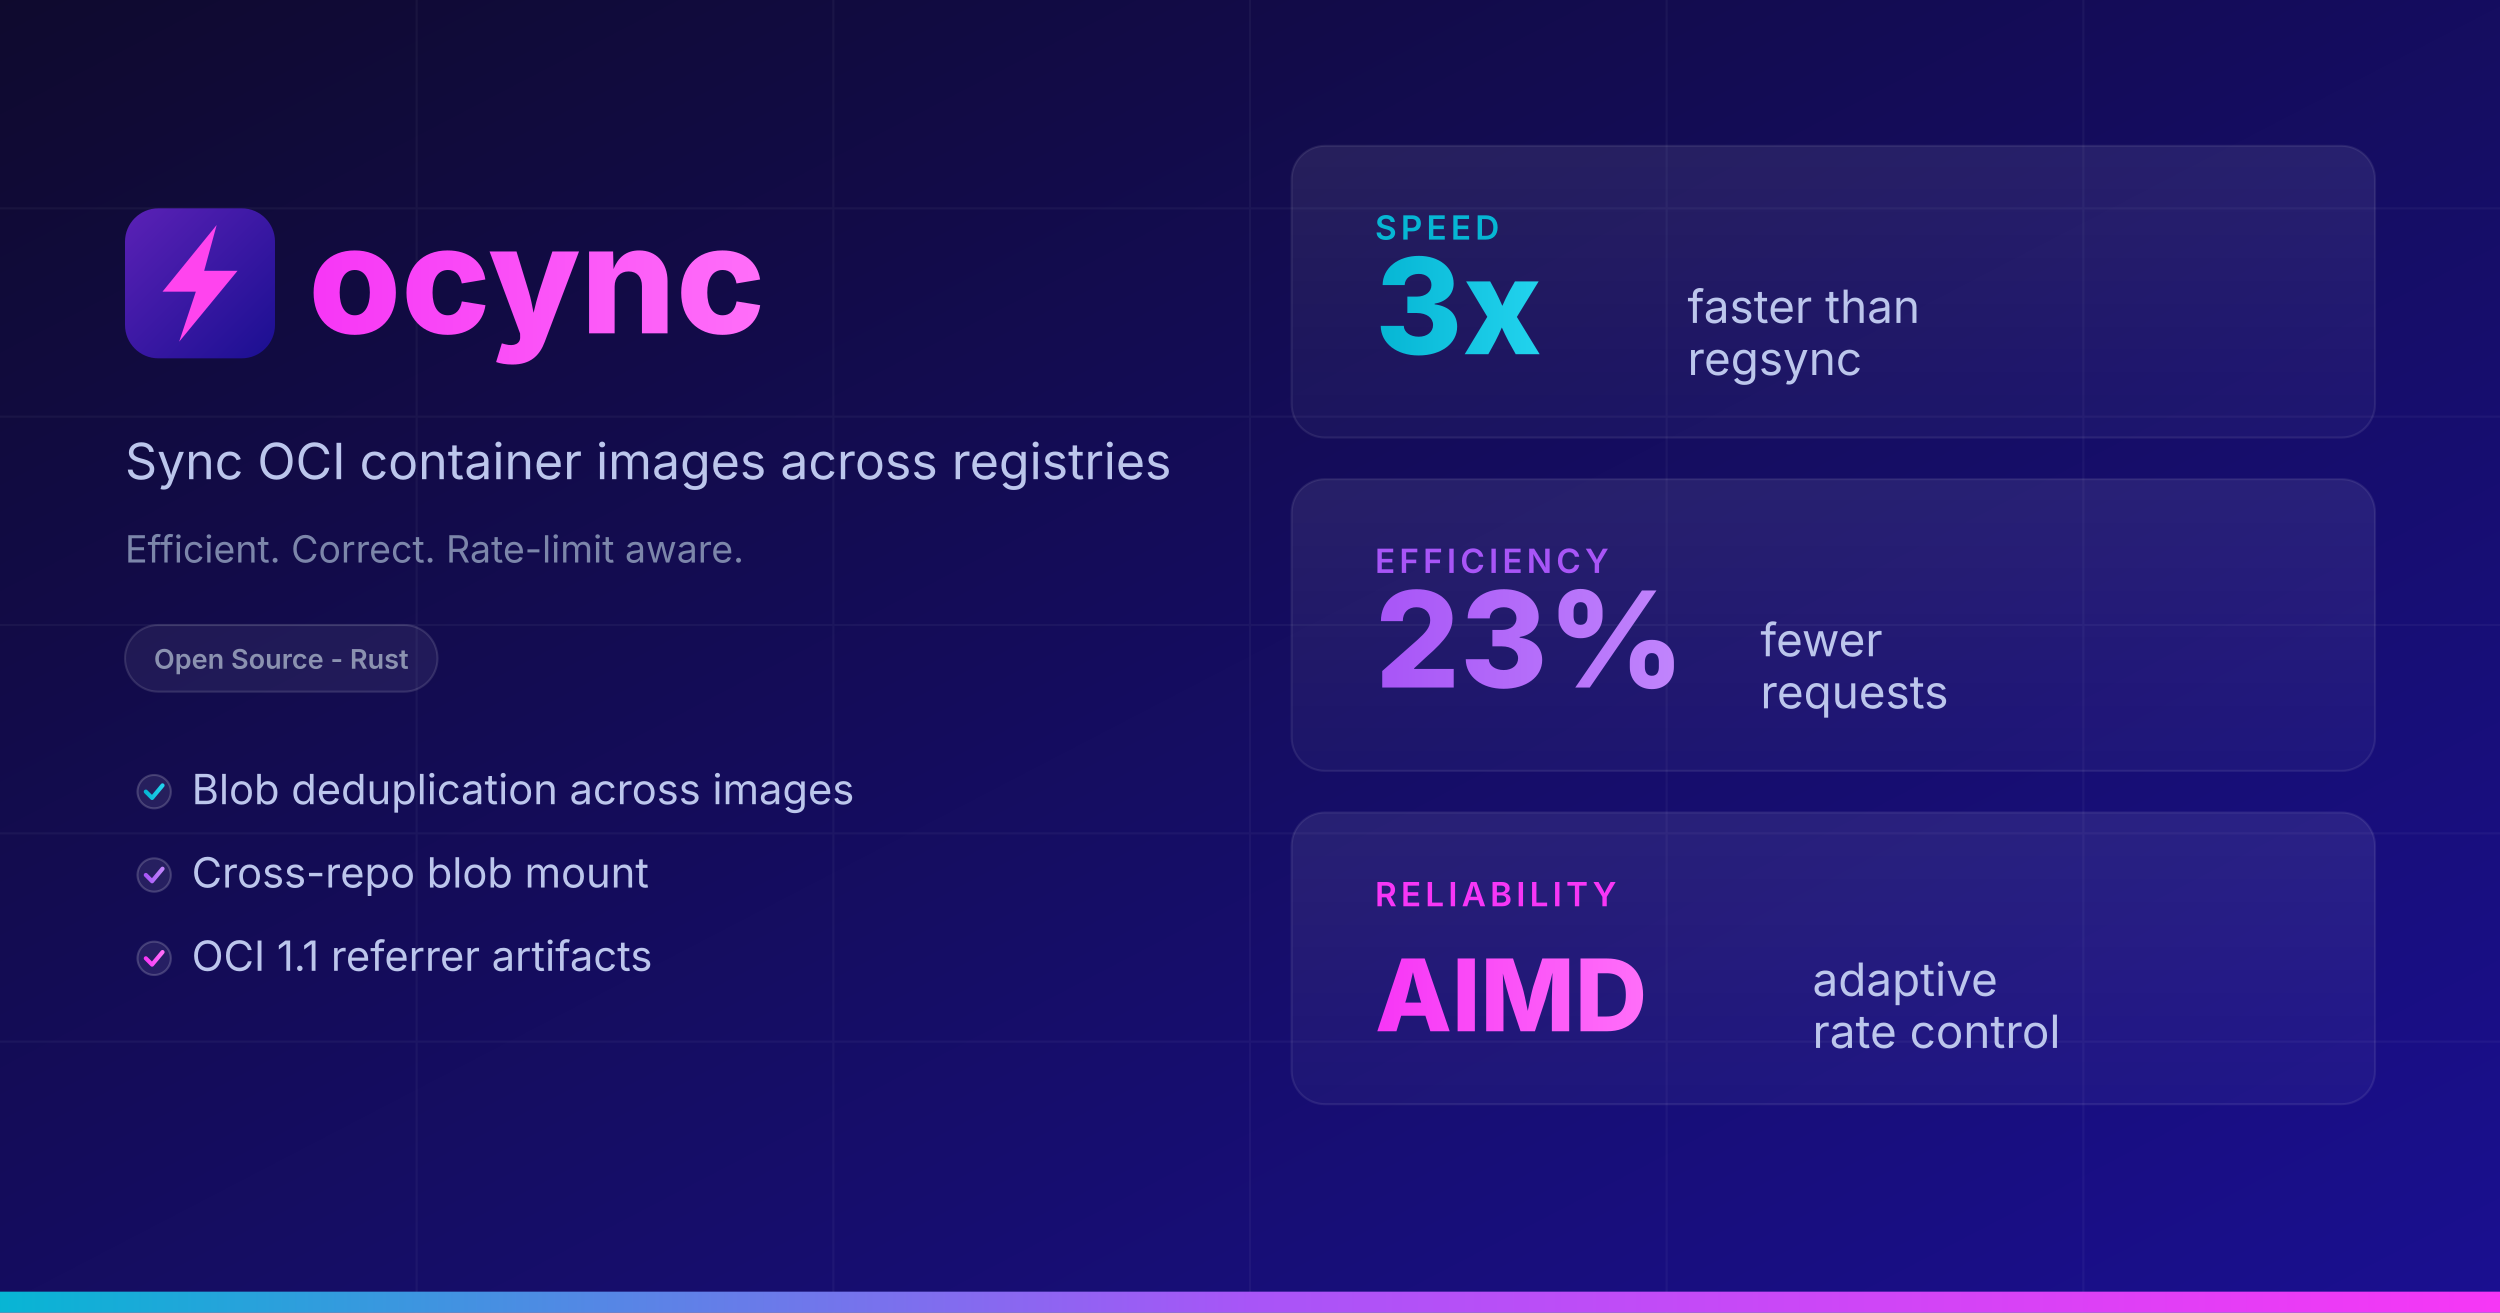
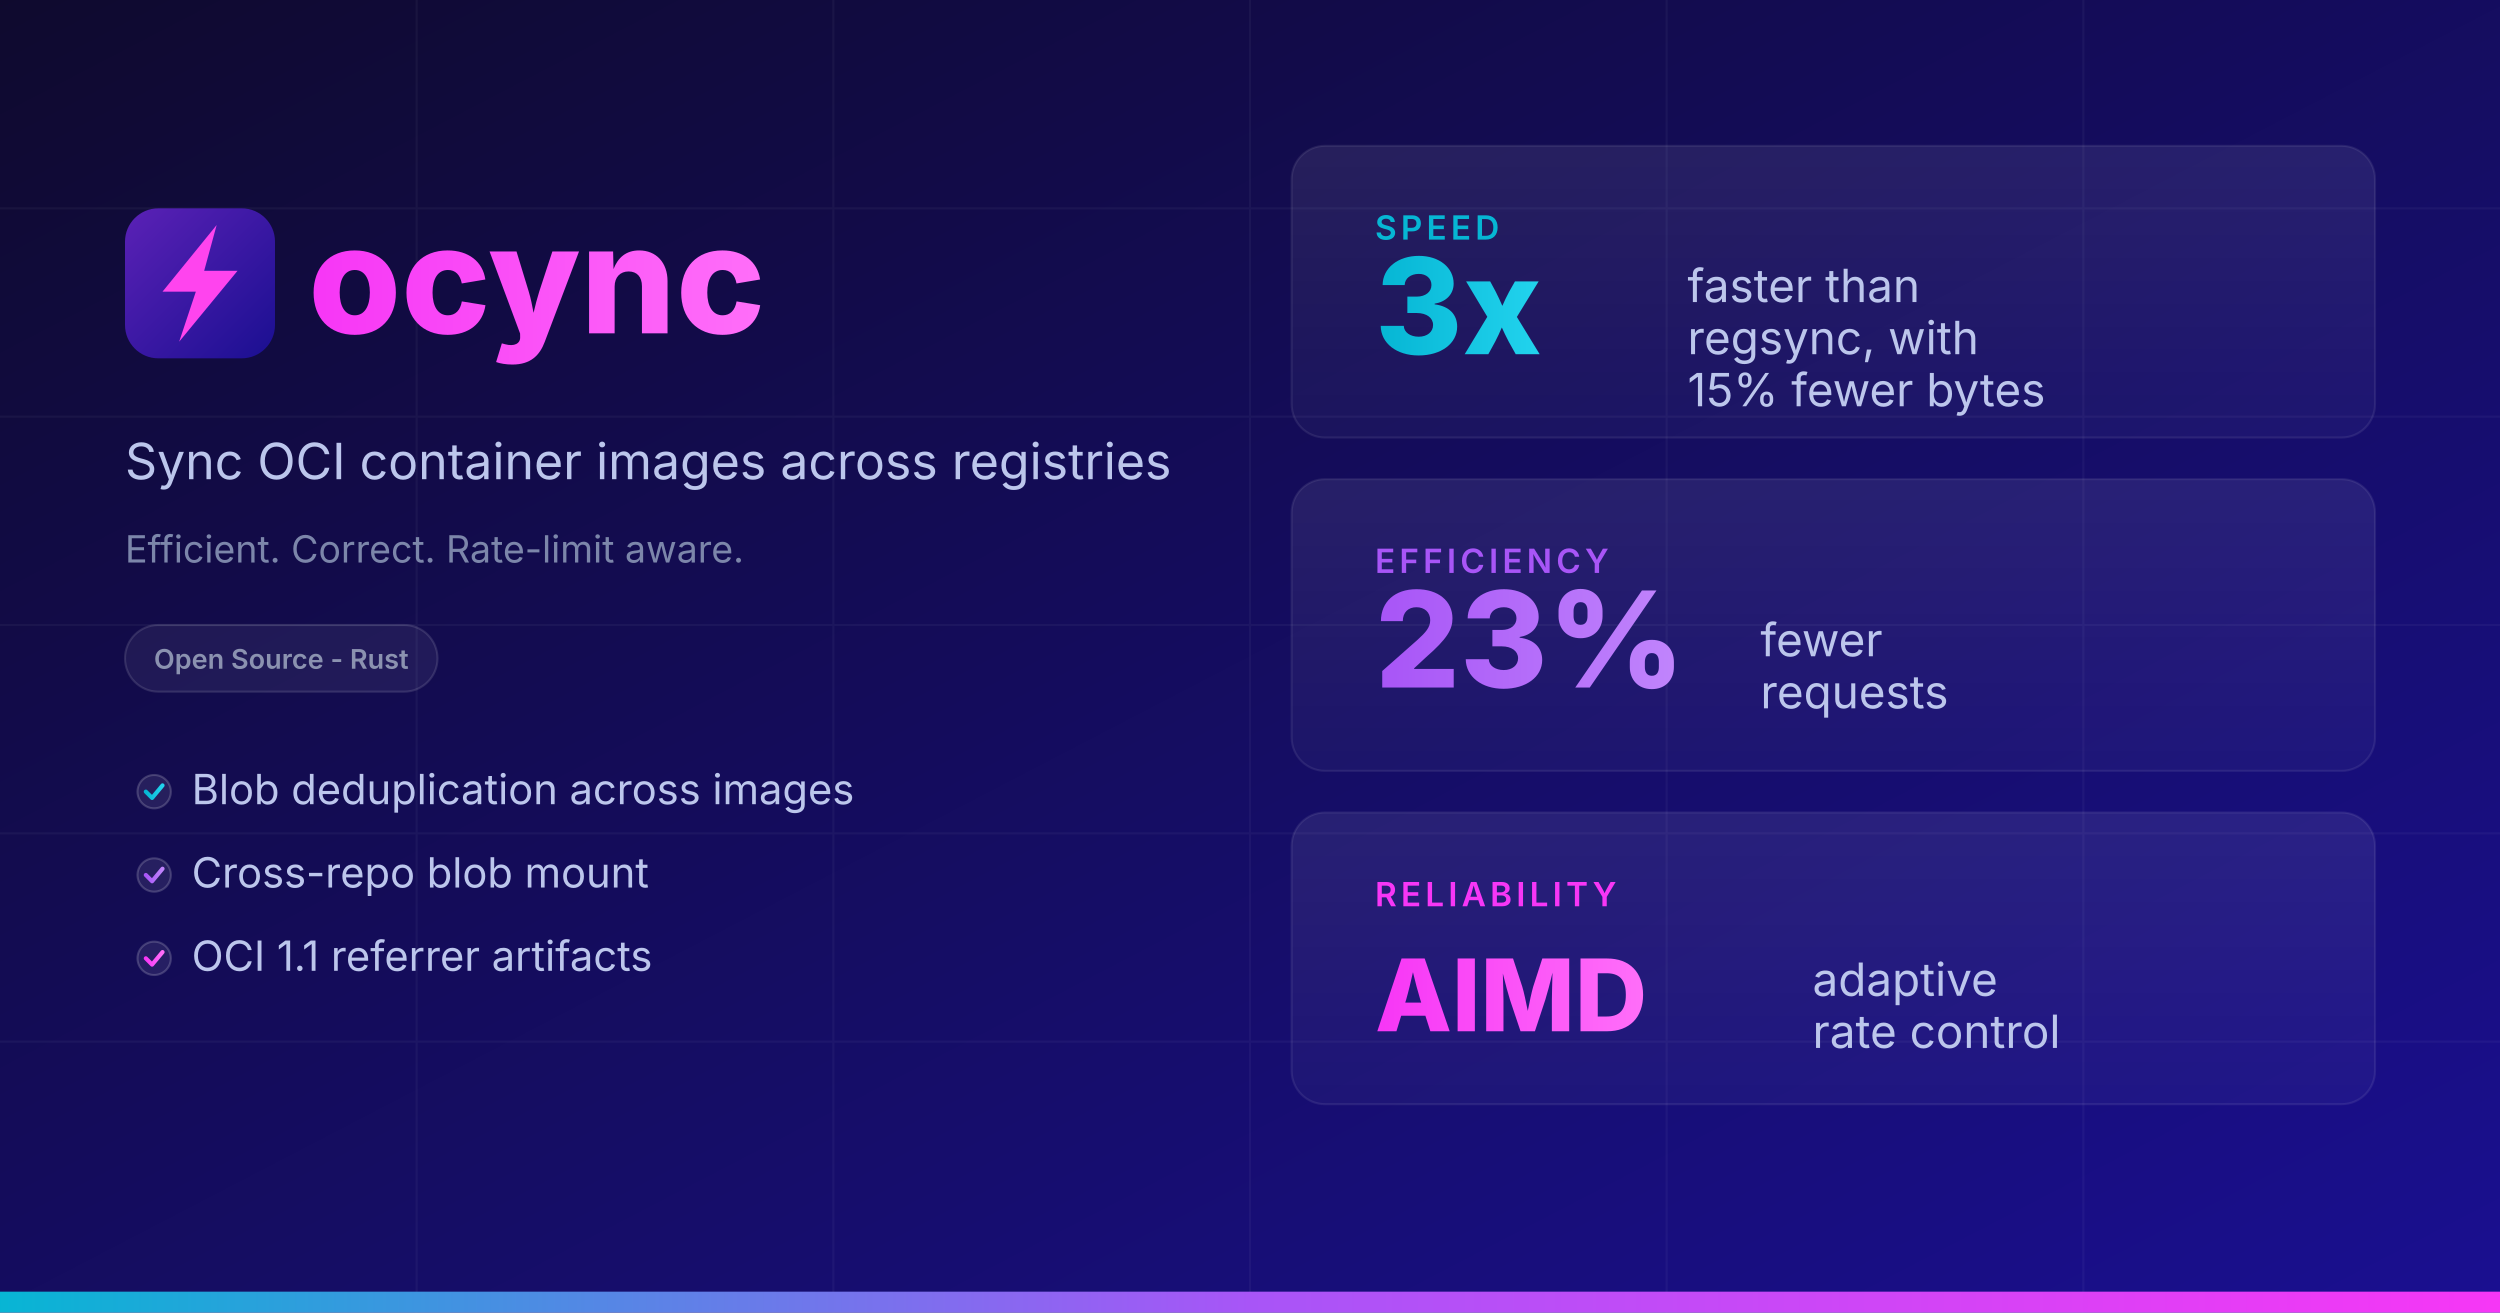
<svg xmlns="http://www.w3.org/2000/svg" width="1200" height="630">
  <defs>
    <linearGradient id="bg" x1="0" y1="0" x2="1" y2="1">
      <stop offset="0%" stop-color="#0f0a2e" />
      <stop offset="100%" stop-color="#1a0f91" />
    </linearGradient>
    <linearGradient id="logobg" x1="0" y1="0" x2="1" y2="1">
      <stop offset="0%" stop-color="#5b21b6" />
      <stop offset="100%" stop-color="#1a0f91" />
    </linearGradient>
    <linearGradient id="accent" x1="0" y1="0" x2="1" y2="0">
      <stop offset="0%" stop-color="#06b6d4" />
      <stop offset="50%" stop-color="#a855f7" />
      <stop offset="100%" stop-color="#F736F6" />
    </linearGradient>
    <linearGradient id="stat-bg" x1="0" y1="0" x2="0" y2="1">
      <stop offset="0%" stop-color="#ffffff" stop-opacity="0.08" />
      <stop offset="100%" stop-color="#ffffff" stop-opacity="0.03" />
    </linearGradient>
    <linearGradient id="pink-grad" x1="0" y1="0" x2="1" y2="0">
      <stop offset="0%" stop-color="#F736F6" />
      <stop offset="100%" stop-color="#ff6ef9" />
    </linearGradient>
    <linearGradient id="cyan-grad" x1="0" y1="0" x2="1" y2="0">
      <stop offset="0%" stop-color="#06b6d4" />
      <stop offset="100%" stop-color="#22d3ee" />
    </linearGradient>
    <linearGradient id="purple-grad" x1="0" y1="0" x2="1" y2="0">
      <stop offset="0%" stop-color="#a855f7" />
      <stop offset="100%" stop-color="#c084fc" />
    </linearGradient>
  </defs>
  <rect width="1200" height="630" fill="url(#bg)" />
  <g opacity="0.04" stroke="#ffffff" stroke-width="1">
    <line x1="0" y1="100" x2="1200" y2="100" />
    <line x1="0" y1="200" x2="1200" y2="200" />
    <line x1="0" y1="300" x2="1200" y2="300" />
    <line x1="0" y1="400" x2="1200" y2="400" />
    <line x1="0" y1="500" x2="1200" y2="500" />
    <line x1="200" y1="0" x2="200" y2="630" />
    <line x1="400" y1="0" x2="400" y2="630" />
    <line x1="600" y1="0" x2="600" y2="630" />
    <line x1="800" y1="0" x2="800" y2="630" />
    <line x1="1000" y1="0" x2="1000" y2="630" />
  </g>
  <rect x="60" y="100" width="72" height="72" rx="16" fill="url(#logobg)" />
  <path d="M104 108L78 140h16L86 164L114 130h-16L104 108z" fill="#ff44ee" />
  <text x="148" y="160" font-family="system-ui, -apple-system, 'Segoe UI', sans-serif" font-size="72" font-weight="800" fill="url(#pink-grad)">ocync</text>
  <text x="60" y="230" font-family="system-ui, -apple-system, 'Segoe UI', sans-serif" font-size="24" fill="#bcc6ec">Sync OCI container images across registries</text>
  <text x="60" y="270" font-family="system-ui, -apple-system, 'Segoe UI', sans-serif" font-size="18" fill="#7c86aa">Efficient. Correct. Rate-limit aware.</text>
  <rect x="60" y="300" width="150" height="32" rx="16" fill="#ffffff" fill-opacity="0.06" stroke="#ffffff" stroke-opacity="0.12" stroke-width="1" />
  <text x="135" y="321" text-anchor="middle" font-family="system-ui, -apple-system, 'Segoe UI', sans-serif" font-size="13" font-weight="600" fill="#8b92b0">Open Source - Rust</text>
  <circle cx="74" cy="380" r="8" fill="#ffffff" fill-opacity="0.08" stroke="#ffffff" stroke-opacity="0.18" />
  <path d="M70 380 L73 383 L78 377" stroke="url(#cyan-grad)" stroke-width="2" stroke-linecap="round" stroke-linejoin="round" fill="none" />
  <text x="92" y="386" font-family="system-ui, -apple-system, 'Segoe UI', sans-serif" font-size="20" fill="#bcc6ec">Blob deduplication across images</text>
  <circle cx="74" cy="420" r="8" fill="#ffffff" fill-opacity="0.08" stroke="#ffffff" stroke-opacity="0.18" />
  <path d="M70 420 L73 423 L78 417" stroke="url(#purple-grad)" stroke-width="2" stroke-linecap="round" stroke-linejoin="round" fill="none" />
  <text x="92" y="426" font-family="system-ui, -apple-system, 'Segoe UI', sans-serif" font-size="20" fill="#bcc6ec">Cross-repo blob mount</text>
  <circle cx="74" cy="460" r="8" fill="#ffffff" fill-opacity="0.08" stroke="#ffffff" stroke-opacity="0.18" />
  <path d="M70 460 L73 463 L78 457" stroke="url(#pink-grad)" stroke-width="2" stroke-linecap="round" stroke-linejoin="round" fill="none" />
  <text x="92" y="466" font-family="system-ui, -apple-system, 'Segoe UI', sans-serif" font-size="20" fill="#bcc6ec">OCI 1.1 referrer artifacts</text>
  <rect x="620" y="70" width="520" height="140" rx="16" fill="url(#stat-bg)" stroke="#ffffff" stroke-opacity="0.08" stroke-width="1" />
  <text x="660" y="115" font-family="system-ui, -apple-system, 'Segoe UI', sans-serif" font-size="16" font-weight="600" fill="#06b6d4" letter-spacing="2">SPEED</text>
  <text x="660" y="170" font-family="system-ui, -apple-system, 'Segoe UI', sans-serif" font-size="64" font-weight="800" fill="url(#cyan-grad)">3x</text>
-   <text x="810" y="155" font-family="system-ui, -apple-system, 'Segoe UI', sans-serif" font-size="22" fill="#bcc6ec">faster than</text>
-   <text x="810" y="180" font-family="system-ui, -apple-system, 'Segoe UI', sans-serif" font-size="22" fill="#bcc6ec">regsync</text>
+   <text x="810" y="145" font-family="system-ui, -apple-system, 'Segoe UI', sans-serif" font-size="22" fill="#bcc6ec">faster than</text>
+   <text x="810" y="170" font-family="system-ui, -apple-system, 'Segoe UI', sans-serif" font-size="22" fill="#bcc6ec">regsync, with</text>
+   <text x="810" y="195" font-family="system-ui, -apple-system, 'Segoe UI', sans-serif" font-size="22" fill="#bcc6ec">15% fewer bytes</text>
  <rect x="620" y="230" width="520" height="140" rx="16" fill="url(#stat-bg)" stroke="#ffffff" stroke-opacity="0.08" stroke-width="1" />
  <text x="660" y="275" font-family="system-ui, -apple-system, 'Segoe UI', sans-serif" font-size="16" font-weight="600" fill="#a855f7" letter-spacing="2">EFFICIENCY</text>
  <text x="660" y="330" font-family="system-ui, -apple-system, 'Segoe UI', sans-serif" font-size="64" font-weight="800" fill="url(#purple-grad)">23%</text>
  <text x="845" y="315" font-family="system-ui, -apple-system, 'Segoe UI', sans-serif" font-size="22" fill="#bcc6ec">fewer</text>
  <text x="845" y="340" font-family="system-ui, -apple-system, 'Segoe UI', sans-serif" font-size="22" fill="#bcc6ec">requests</text>
  <rect x="620" y="390" width="520" height="140" rx="16" fill="url(#stat-bg)" stroke="#ffffff" stroke-opacity="0.08" stroke-width="1" />
  <text x="660" y="435" font-family="system-ui, -apple-system, 'Segoe UI', sans-serif" font-size="16" font-weight="600" fill="#F736F6" letter-spacing="2">RELIABILITY</text>
  <text x="660" y="495" font-family="system-ui, -apple-system, 'Segoe UI', sans-serif" font-size="48" font-weight="800" fill="url(#pink-grad)">AIMD</text>
  <text x="870" y="478" font-family="system-ui, -apple-system, 'Segoe UI', sans-serif" font-size="22" fill="#bcc6ec">adaptive</text>
  <text x="870" y="503" font-family="system-ui, -apple-system, 'Segoe UI', sans-serif" font-size="22" fill="#bcc6ec">rate control</text>
  <rect x="0" y="620" width="1200" height="10" fill="url(#accent)" />
</svg>
